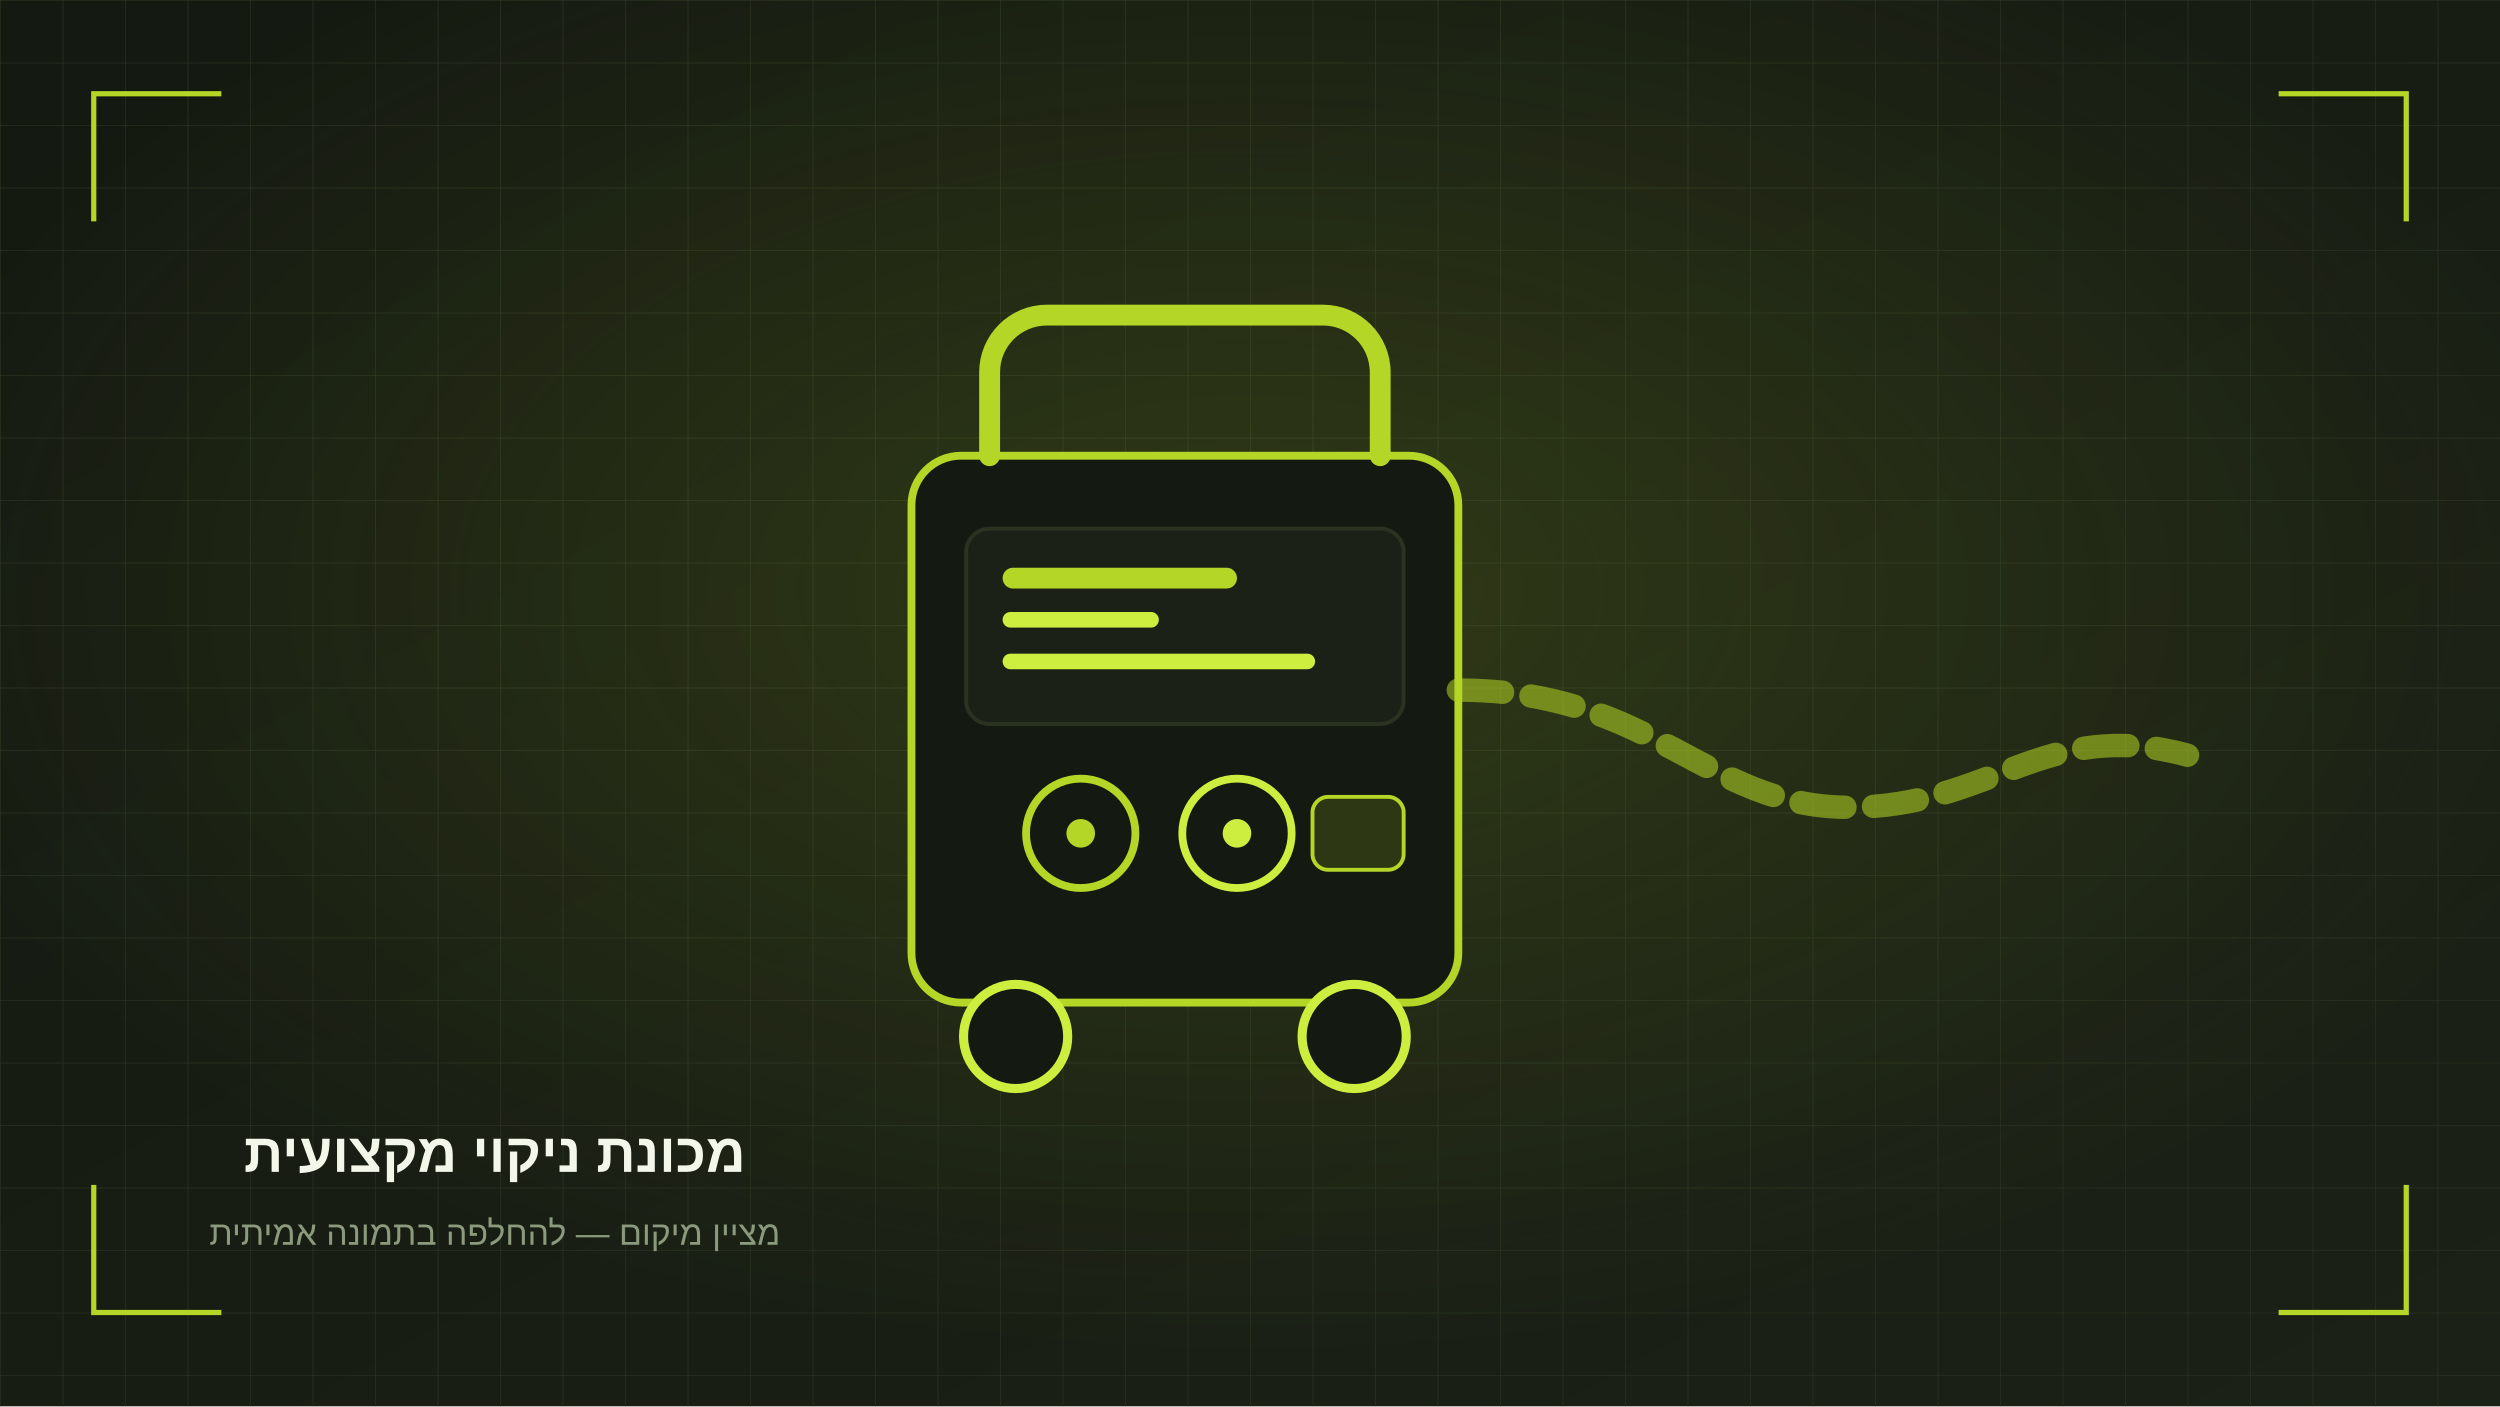
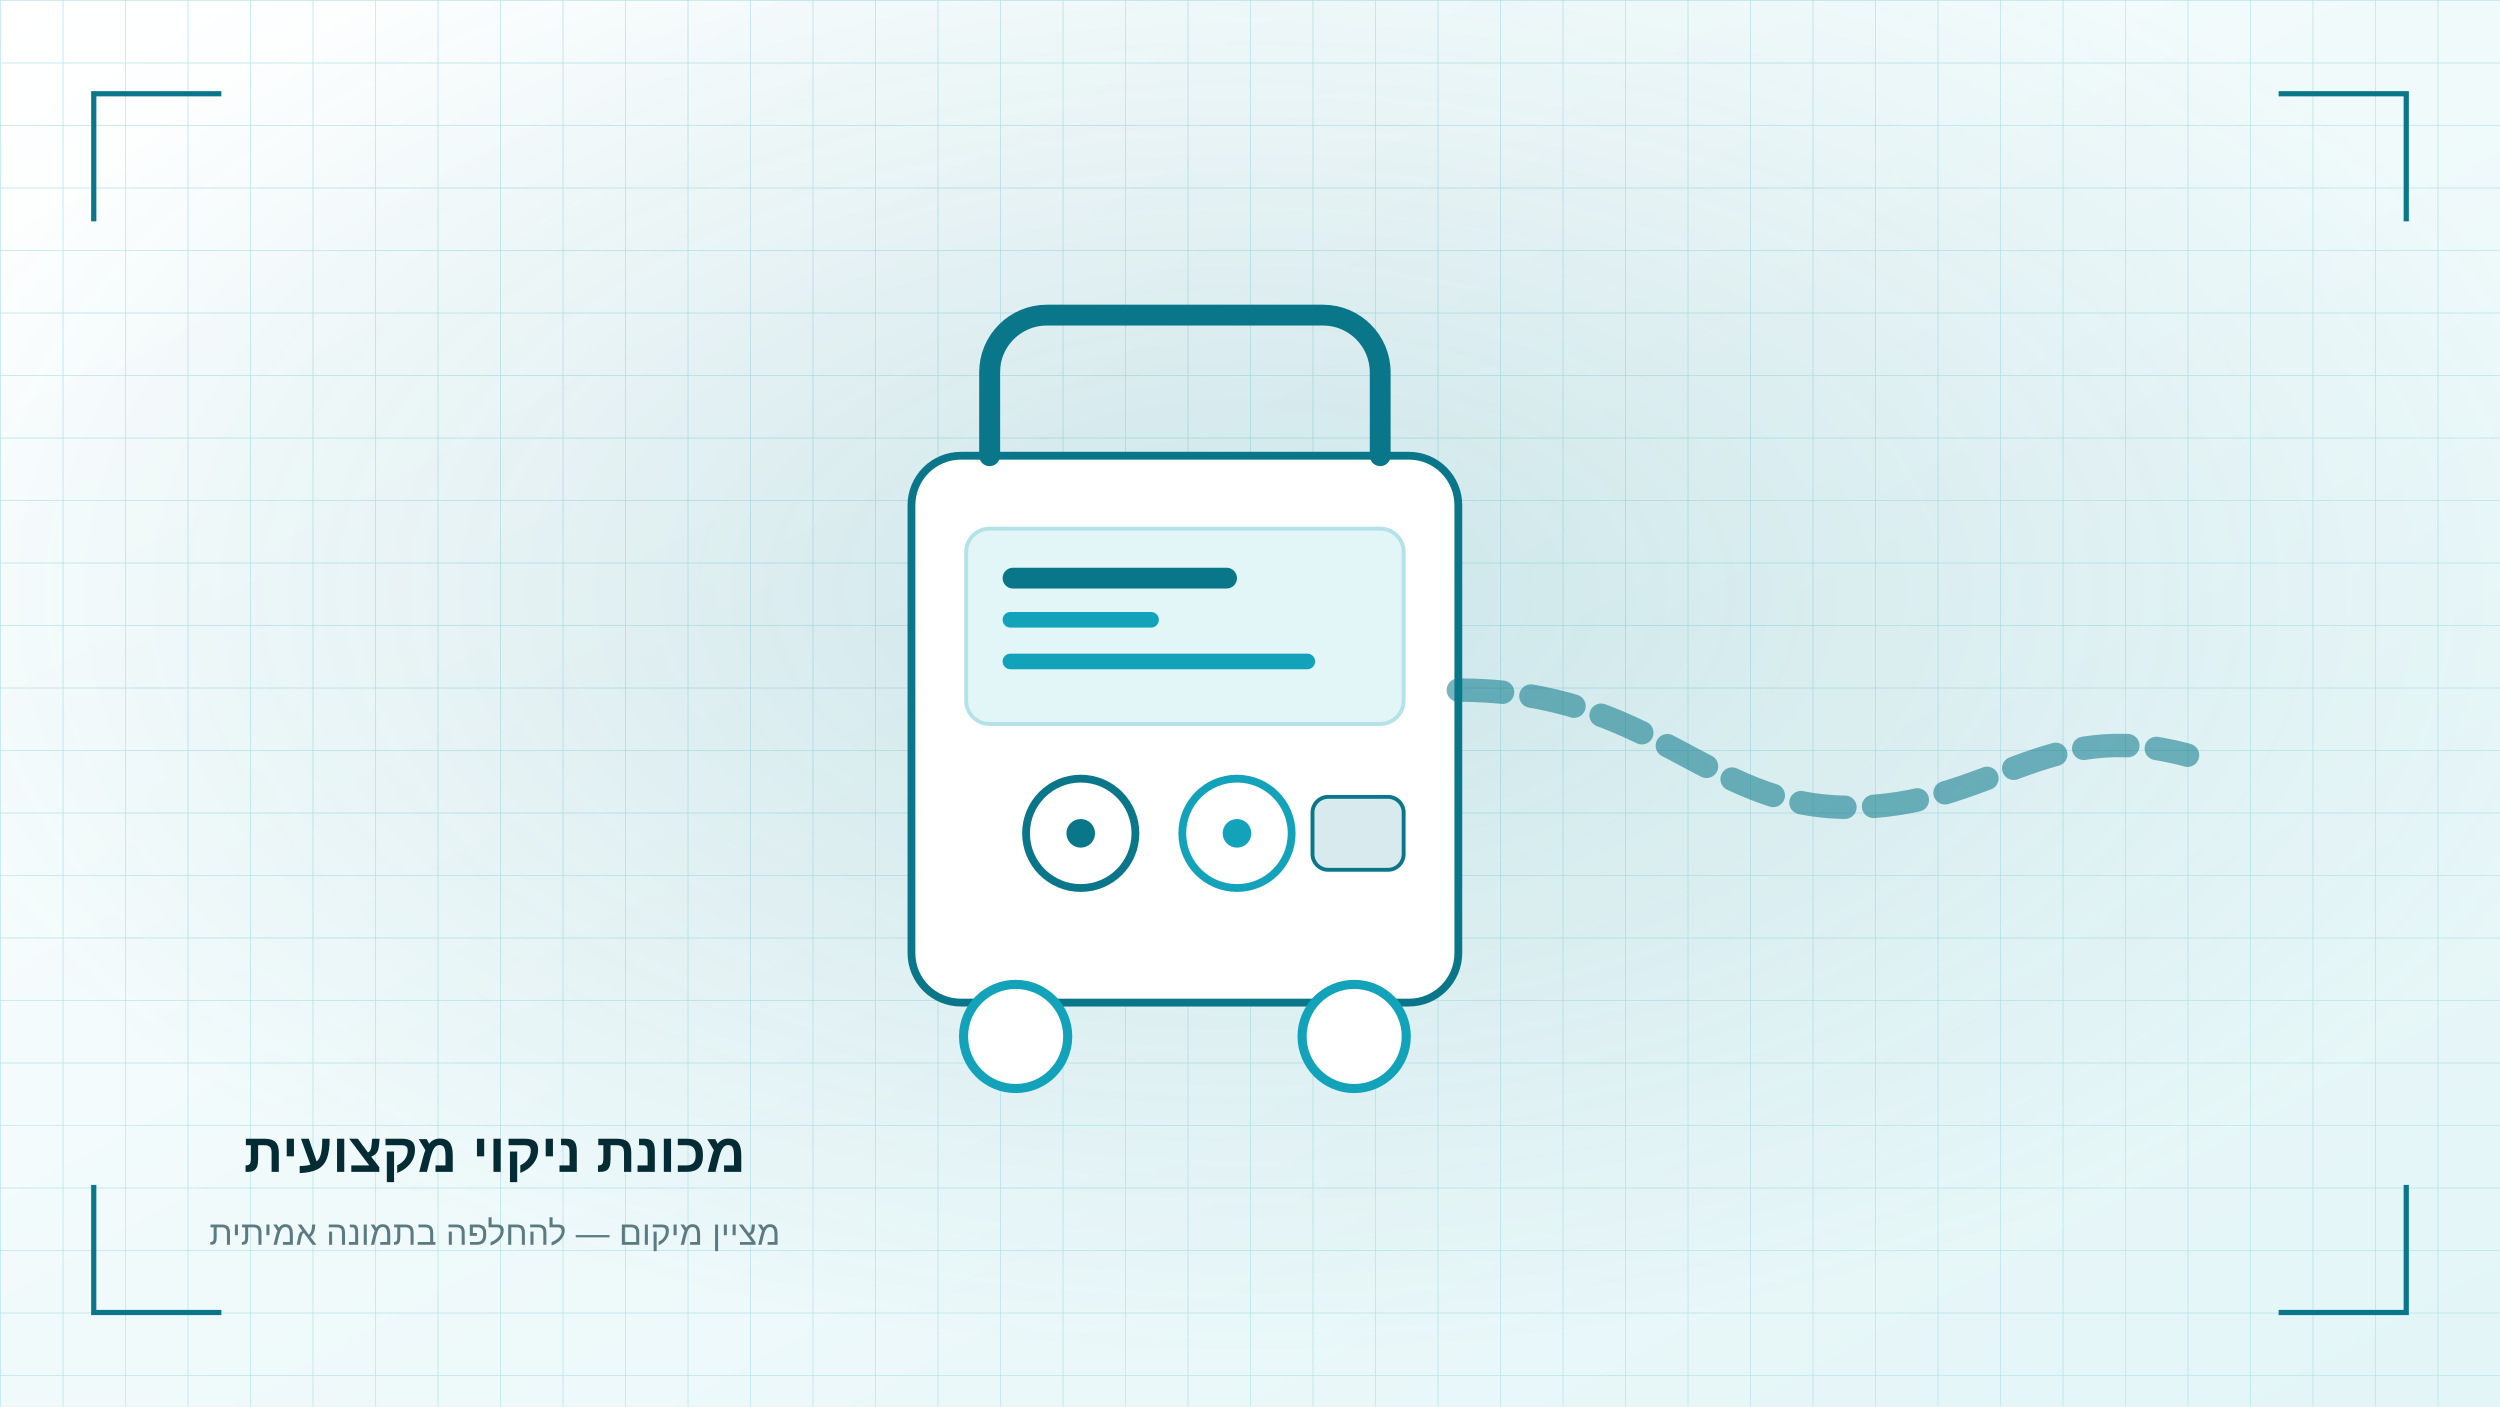
<svg xmlns="http://www.w3.org/2000/svg" width="1920" height="1080" viewBox="0 0 1920 1080" role="img" aria-label="מכונת ניקוי מקצועית — מציין מיקום">
  <defs>
    <linearGradient id="bg" x1="0" y1="0" x2="1" y2="1">
-       <stop offset="0%" stop-color="#141911" />
-       <stop offset="100%" stop-color="#1b2116" />
+       <stop offset="0%" stop-color="#ffffff" />
+       <stop offset="100%" stop-color="#e2f5f7" />
    </linearGradient>
    <pattern id="grid" width="48" height="48" patternUnits="userSpaceOnUse">
-       <path d="M48 0H0V48" fill="none" stroke="#2a3322" stroke-width="1" />
+       <path d="M48 0H0V48" fill="none" stroke="#b4e2e8" stroke-width="1" />
    </pattern>
    <radialGradient id="glow" cx="50%" cy="42%" r="55%">
-       <stop offset="0%" stop-color="#b4d626" stop-opacity="0.16" />
-       <stop offset="100%" stop-color="#b4d626" stop-opacity="0" />
+       <stop offset="0%" stop-color="#097789" stop-opacity="0.16" />
+       <stop offset="100%" stop-color="#097789" stop-opacity="0" />
    </radialGradient>
  </defs>
  <rect width="1920" height="1080" fill="url(#bg)" />
  <rect width="1920" height="1080" fill="url(#grid)" />
  <rect width="1920" height="1080" fill="url(#glow)" />
  <g transform="translate(700 230)">
-     <rect x="0" y="120" width="420" height="420" rx="38" fill="#141911" stroke="#b4d626" stroke-width="6" />
-     <rect x="42" y="176" width="336" height="150" rx="18" fill="#1b2116" stroke="#2a3322" stroke-width="3" />
-     <rect x="70" y="206" width="180" height="16" rx="8" fill="#b4d626" />
-     <rect x="70" y="240" width="120" height="12" rx="6" fill="#cdee3f" />
-     <rect x="70" y="272" width="240" height="12" rx="6" fill="#cdee3f" />
-     <circle cx="130" cy="410" r="42" fill="none" stroke="#b4d626" stroke-width="6" />
-     <circle cx="130" cy="410" r="11" fill="#b4d626" />
-     <circle cx="250" cy="410" r="42" fill="none" stroke="#cdee3f" stroke-width="6" />
-     <circle cx="250" cy="410" r="11" fill="#cdee3f" />
-     <rect x="308" y="382" width="70" height="56" rx="12" fill="#b4d626" fill-opacity="0.16" stroke="#b4d626" stroke-width="3" />
-     <path d="M60 120V56a44 44 0 0144-44h212a44 44 0 0144 44v64" fill="none" stroke="#b4d626" stroke-width="16" stroke-linecap="round" />
-     <circle cx="80" cy="566" r="40" fill="#141911" stroke="#cdee3f" stroke-width="7" />
-     <circle cx="340" cy="566" r="40" fill="#141911" stroke="#cdee3f" stroke-width="7" />
-     <path d="M420 300c150 0 190 90 300 90s150-70 260-40" fill="none" stroke="#b4d626" stroke-width="18" stroke-linecap="round" stroke-opacity="0.55" stroke-dasharray="34 22" />
+     <rect x="0" y="120" width="420" height="420" rx="38" fill="#ffffff" stroke="#097789" stroke-width="6" />
+     <rect x="42" y="176" width="336" height="150" rx="18" fill="#e2f5f7" stroke="#b4e2e8" stroke-width="3" />
+     <rect x="70" y="206" width="180" height="16" rx="8" fill="#097789" />
+     <rect x="70" y="240" width="120" height="12" rx="6" fill="#12a3ba" />
+     <rect x="70" y="272" width="240" height="12" rx="6" fill="#12a3ba" />
+     <circle cx="130" cy="410" r="42" fill="none" stroke="#097789" stroke-width="6" />
+     <circle cx="130" cy="410" r="11" fill="#097789" />
+     <circle cx="250" cy="410" r="42" fill="none" stroke="#12a3ba" stroke-width="6" />
+     <circle cx="250" cy="410" r="11" fill="#12a3ba" />
+     <rect x="308" y="382" width="70" height="56" rx="12" fill="#097789" fill-opacity="0.16" stroke="#097789" stroke-width="3" />
+     <path d="M60 120V56a44 44 0 0144-44h212a44 44 0 0144 44v64" fill="none" stroke="#097789" stroke-width="16" stroke-linecap="round" />
+     <circle cx="80" cy="566" r="40" fill="#ffffff" stroke="#12a3ba" stroke-width="7" />
+     <circle cx="340" cy="566" r="40" fill="#ffffff" stroke="#12a3ba" stroke-width="7" />
+     <path d="M420 300c150 0 190 90 300 90s150-70 260-40" fill="none" stroke="#097789" stroke-width="18" stroke-linecap="round" stroke-opacity="0.55" stroke-dasharray="34 22" />
  </g>
-   <path d="M72 168V72h96" fill="none" stroke="#b4d626" stroke-width="4" stroke-linecap="square" />
-   <path d="M1752 72h96v96" fill="none" stroke="#b4d626" stroke-width="4" stroke-linecap="square" />
-   <path d="M1848 912v96h-96" fill="none" stroke="#b4d626" stroke-width="4" stroke-linecap="square" />
-   <path d="M168 1008H72v-96" fill="none" stroke="#b4d626" stroke-width="4" stroke-linecap="square" />
-   <text x="380" y="900" text-anchor="middle" direction="rtl" font-family="Heebo, Arial, sans-serif" font-size="42" font-weight="700" fill="#f2f7ea">מכונת ניקוי מקצועית</text>
-   <text x="380" y="956" text-anchor="middle" direction="rtl" font-family="Heebo, Arial, sans-serif" font-size="26" fill="#8b9a7c">מציין מיקום — להחלפה בתמונה אמיתית</text>
+   <path d="M72 168V72h96" fill="none" stroke="#097789" stroke-width="4" stroke-linecap="square" />
+   <path d="M1752 72h96v96" fill="none" stroke="#097789" stroke-width="4" stroke-linecap="square" />
+   <path d="M1848 912v96h-96" fill="none" stroke="#097789" stroke-width="4" stroke-linecap="square" />
+   <path d="M168 1008H72v-96" fill="none" stroke="#097789" stroke-width="4" stroke-linecap="square" />
+   <text x="380" y="900" text-anchor="middle" direction="rtl" font-family="Heebo, Arial, sans-serif" font-size="42" font-weight="700" fill="#052c34">מכונת ניקוי מקצועית</text>
+   <text x="380" y="956" text-anchor="middle" direction="rtl" font-family="Heebo, Arial, sans-serif" font-size="26" fill="#5b7a82">מציין מיקום — להחלפה בתמונה אמיתית</text>
</svg>
